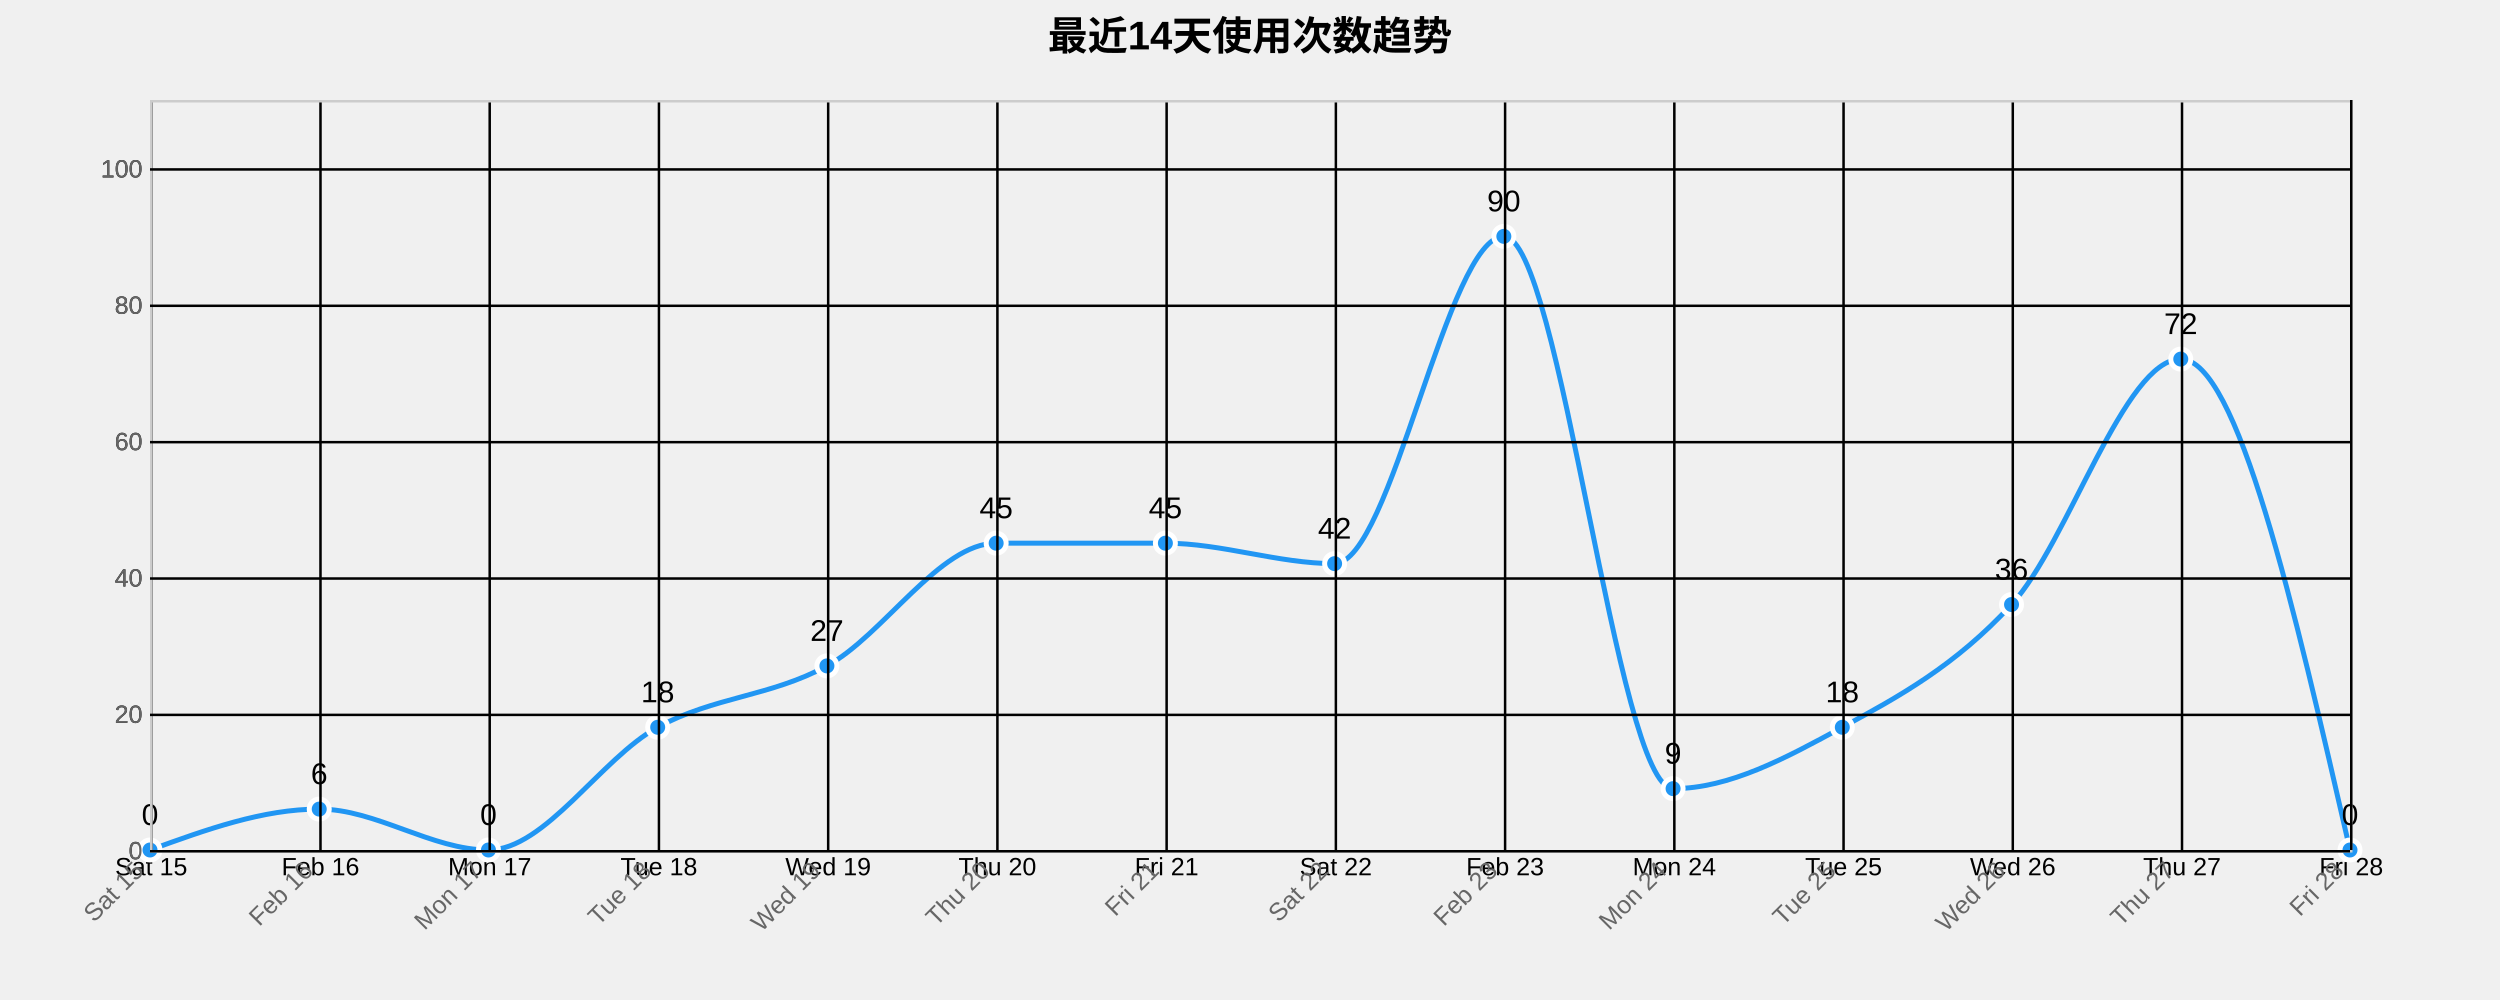
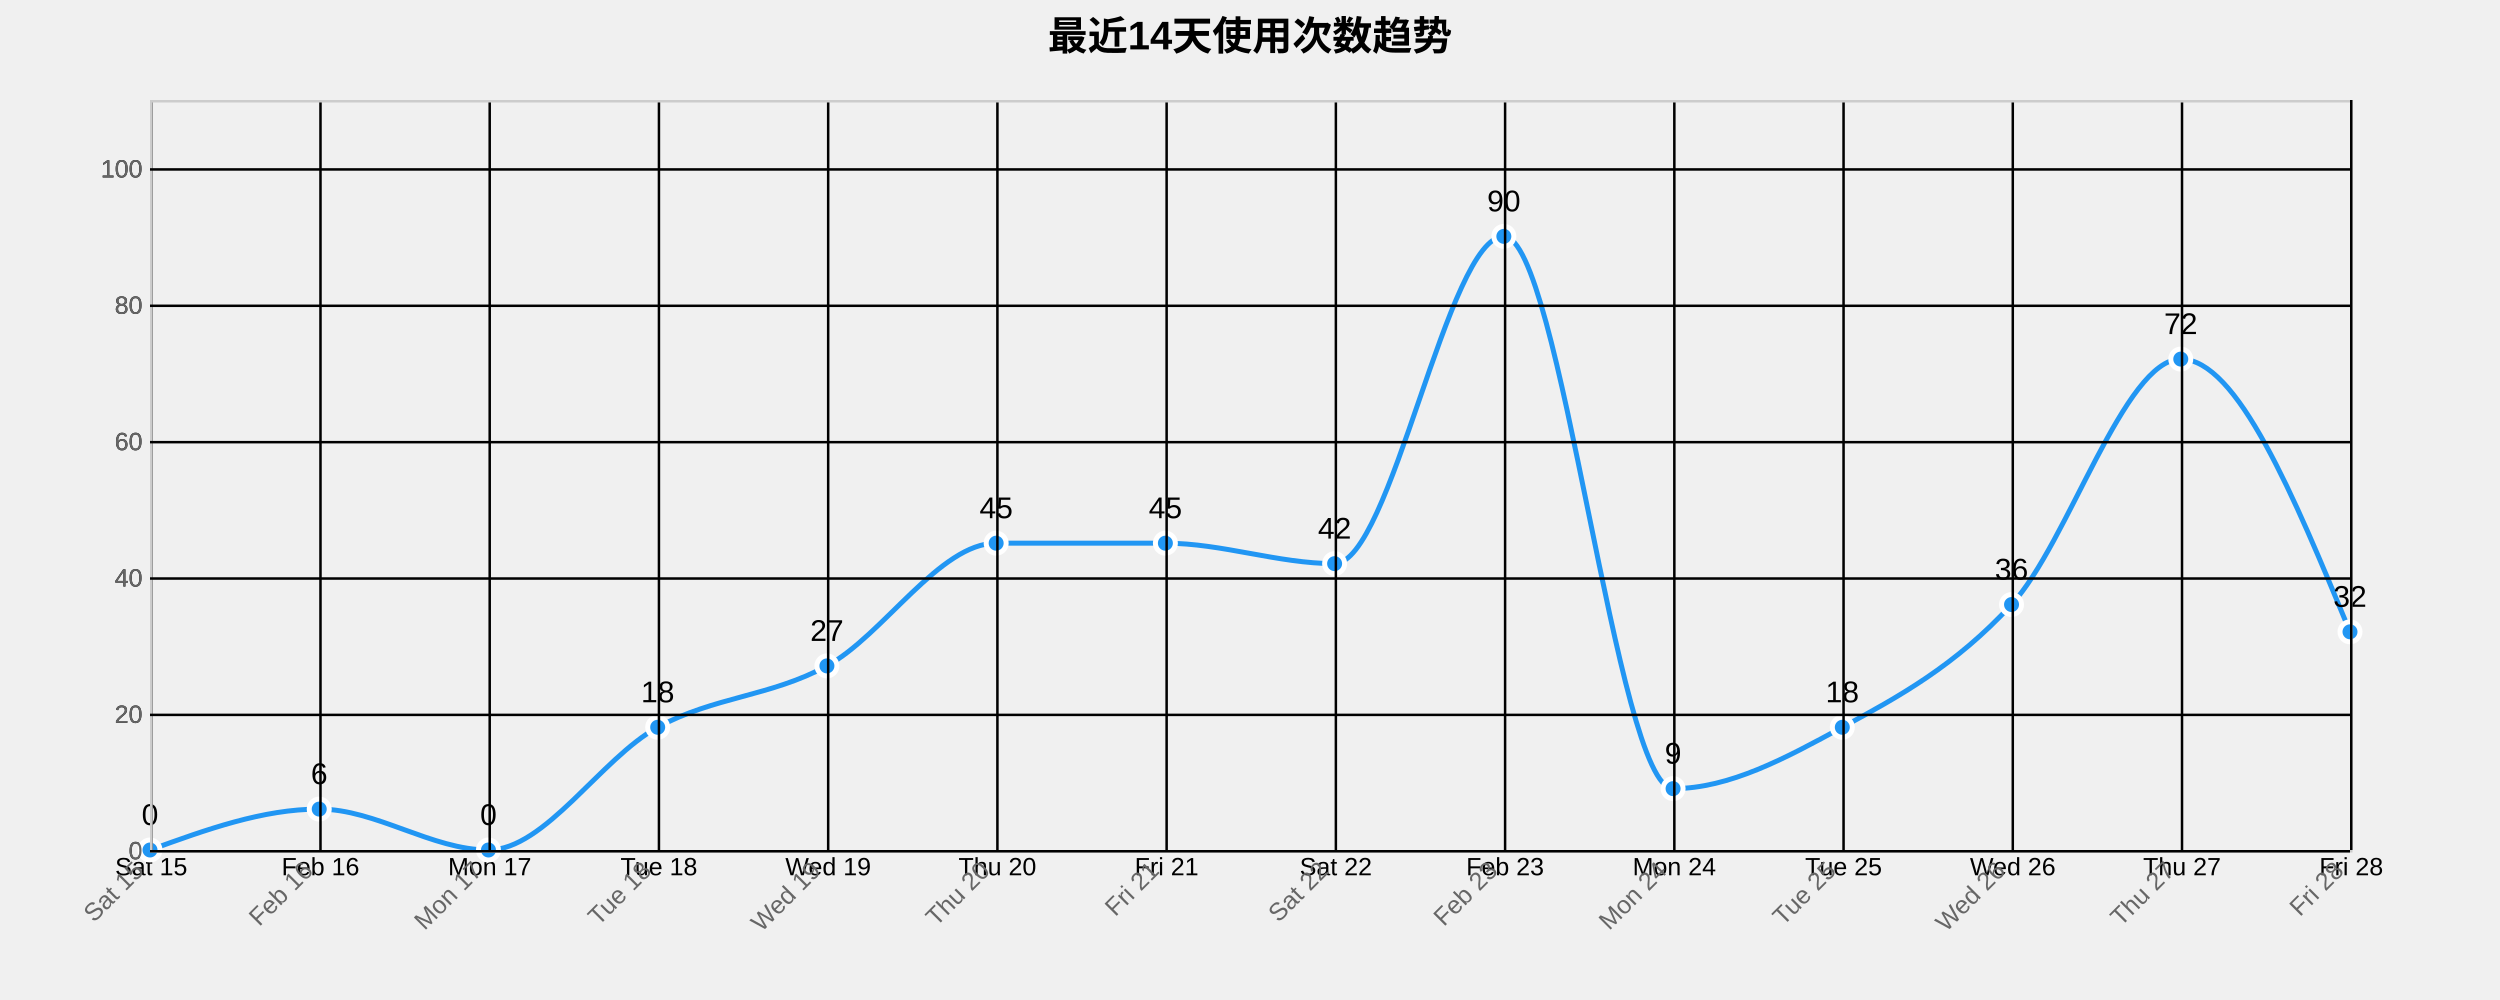
<svg xmlns="http://www.w3.org/2000/svg" width="1000" height="400">
  <g transform="translate(60,40)">
    <text x="440" y="-20" text-anchor="middle" style="font-size: 16px; font-weight: bold;">最近14天使用次数趋势</text>
    <g class="grid" transform="translate(0,300)" fill="none" font-size="10" font-family="sans-serif" text-anchor="middle">
      <path class="domain" stroke="currentColor" d="M0.5,-300V0.5H880.5V-300" />
      <g class="tick" opacity="1" transform="translate(0.5,0)">
        <line stroke="currentColor" y2="-300" />
        <text fill="currentColor" y="3" dy="0.71em">Sat 15</text>
      </g>
      <g class="tick" opacity="1" transform="translate(68.19231,0)">
        <line stroke="currentColor" y2="-300" />
        <text fill="currentColor" y="3" dy="0.71em">Feb 16</text>
      </g>
      <g class="tick" opacity="1" transform="translate(135.8846,0)">
        <line stroke="currentColor" y2="-300" />
        <text fill="currentColor" y="3" dy="0.71em">Mon 17</text>
      </g>
      <g class="tick" opacity="1" transform="translate(203.5769,0)">
        <line stroke="currentColor" y2="-300" />
        <text fill="currentColor" y="3" dy="0.71em">Tue 18</text>
      </g>
      <g class="tick" opacity="1" transform="translate(271.2692,0)">
        <line stroke="currentColor" y2="-300" />
        <text fill="currentColor" y="3" dy="0.71em">Wed 19</text>
      </g>
      <g class="tick" opacity="1" transform="translate(338.9615,0)">
        <line stroke="currentColor" y2="-300" />
        <text fill="currentColor" y="3" dy="0.71em">Thu 20</text>
      </g>
      <g class="tick" opacity="1" transform="translate(406.6538,0)">
        <line stroke="currentColor" y2="-300" />
        <text fill="currentColor" y="3" dy="0.71em">Fri 21</text>
      </g>
      <g class="tick" opacity="1" transform="translate(474.3462,0)">
        <line stroke="currentColor" y2="-300" />
        <text fill="currentColor" y="3" dy="0.71em">Sat 22</text>
      </g>
      <g class="tick" opacity="1" transform="translate(542.0385,0)">
        <line stroke="currentColor" y2="-300" />
        <text fill="currentColor" y="3" dy="0.71em">Feb 23</text>
      </g>
      <g class="tick" opacity="1" transform="translate(609.7308,0)">
        <line stroke="currentColor" y2="-300" />
        <text fill="currentColor" y="3" dy="0.71em">Mon 24</text>
      </g>
      <g class="tick" opacity="1" transform="translate(677.4231,0)">
        <line stroke="currentColor" y2="-300" />
        <text fill="currentColor" y="3" dy="0.71em">Tue 25</text>
      </g>
      <g class="tick" opacity="1" transform="translate(745.1154,0)">
        <line stroke="currentColor" y2="-300" />
        <text fill="currentColor" y="3" dy="0.71em">Wed 26</text>
      </g>
      <g class="tick" opacity="1" transform="translate(812.8077,0)">
        <line stroke="currentColor" y2="-300" />
        <text fill="currentColor" y="3" dy="0.71em">Thu 27</text>
      </g>
      <g class="tick" opacity="1" transform="translate(880.5,0)">
        <line stroke="currentColor" y2="-300" />
        <text fill="currentColor" y="3" dy="0.71em">Fri 28</text>
      </g>
    </g>
    <g class="grid" fill="none" font-size="10" font-family="sans-serif" text-anchor="end">
      <path class="domain" stroke="currentColor" d="M880,300.5H0.5V0.5H880" />
      <g class="tick" opacity="1" transform="translate(0,300.5)">
        <line stroke="currentColor" x2="880" />
        <text fill="currentColor" x="-3" dy="0.32em">0</text>
      </g>
      <g class="tick" opacity="1" transform="translate(0,245.9545)">
        <line stroke="currentColor" x2="880" />
        <text fill="currentColor" x="-3" dy="0.32em">20</text>
      </g>
      <g class="tick" opacity="1" transform="translate(0,191.4091)">
        <line stroke="currentColor" x2="880" />
        <text fill="currentColor" x="-3" dy="0.32em">40</text>
      </g>
      <g class="tick" opacity="1" transform="translate(0,136.8636)">
        <line stroke="currentColor" x2="880" />
        <text fill="currentColor" x="-3" dy="0.32em">60</text>
      </g>
      <g class="tick" opacity="1" transform="translate(0,82.31818)">
        <line stroke="currentColor" x2="880" />
        <text fill="currentColor" x="-3" dy="0.32em">80</text>
      </g>
      <g class="tick" opacity="1" transform="translate(0,27.77273)">
        <line stroke="currentColor" x2="880" />
        <text fill="currentColor" x="-3" dy="0.32em">100</text>
      </g>
    </g>
-     <path class="area" d="M0,300C22.564,291.818,45.128,283.636,67.692,283.636C90.256,283.636,112.821,300,135.385,300C157.949,300,180.513,263.182,203.077,250.909C225.641,238.636,248.205,238.636,270.769,226.364C293.333,214.091,315.897,177.273,338.462,177.273C361.026,177.273,383.59,177.273,406.154,177.273C428.718,177.273,451.282,185.455,473.846,185.455C496.41,185.455,518.974,54.545,541.538,54.545C564.103,54.545,586.667,275.455,609.231,275.455C631.795,275.455,654.359,263.182,676.923,250.909C699.487,238.636,722.051,226.364,744.615,201.818C767.179,177.273,789.744,103.636,812.308,103.636C834.872,103.636,857.436,201.818,880,300L880,300C857.436,300,834.872,300,812.308,300C789.744,300,767.179,300,744.615,300C722.051,300,699.487,300,676.923,300C654.359,300,631.795,300,609.231,300C586.667,300,564.103,300,541.538,300C518.974,300,496.41,300,473.846,300C451.282,300,428.718,300,406.154,300C383.59,300,361.026,300,338.462,300C315.897,300,293.333,300,270.769,300C248.205,300,225.641,300,203.077,300C180.513,300,157.949,300,135.385,300C112.821,300,90.256,300,67.692,300C45.128,300,22.564,300,0,300Z" style="fill: url(#area-gradient); opacity: 0.3;" />
-     <path class="line" d="M0,300C22.564,291.818,45.128,283.636,67.692,283.636C90.256,283.636,112.821,300,135.385,300C157.949,300,180.513,263.182,203.077,250.909C225.641,238.636,248.205,238.636,270.769,226.364C293.333,214.091,315.897,177.273,338.462,177.273C361.026,177.273,383.59,177.273,406.154,177.273C428.718,177.273,451.282,185.455,473.846,185.455C496.41,185.455,518.974,54.545,541.538,54.545C564.103,54.545,586.667,275.455,609.231,275.455C631.795,275.455,654.359,263.182,676.923,250.909C699.487,238.636,722.051,226.364,744.615,201.818C767.179,177.273,789.744,103.636,812.308,103.636C834.872,103.636,857.436,201.818,880,300" style="fill: none; stroke: #2196F3; stroke-width: 2px;" />
+     <path class="area" d="M0,300C22.564,291.818,45.128,283.636,67.692,283.636C90.256,283.636,112.821,300,135.385,300C157.949,300,180.513,263.182,203.077,250.909C225.641,238.636,248.205,238.636,270.769,226.364C293.333,214.091,315.897,177.273,338.462,177.273C361.026,177.273,383.59,177.273,406.154,177.273C428.718,177.273,451.282,185.455,473.846,185.455C496.41,185.455,518.974,54.545,541.538,54.545C564.103,54.545,586.667,275.455,609.231,275.455C631.795,275.455,654.359,263.182,676.923,250.909C699.487,238.636,722.051,226.364,744.615,201.818C767.179,177.273,789.744,103.636,812.308,103.636C834.872,103.636,857.436,158.182,880,212.727L880,300C857.436,300,834.872,300,812.308,300C789.744,300,767.179,300,744.615,300C722.051,300,699.487,300,676.923,300C654.359,300,631.795,300,609.231,300C586.667,300,564.103,300,541.538,300C518.974,300,496.41,300,473.846,300C451.282,300,428.718,300,406.154,300C383.59,300,361.026,300,338.462,300C315.897,300,293.333,300,270.769,300C248.205,300,225.641,300,203.077,300C180.513,300,157.949,300,135.385,300C112.821,300,90.256,300,67.692,300C45.128,300,22.564,300,0,300Z" style="fill: url(#area-gradient); opacity: 0.3;" />
+     <path class="line" d="M0,300C22.564,291.818,45.128,283.636,67.692,283.636C90.256,283.636,112.821,300,135.385,300C157.949,300,180.513,263.182,203.077,250.909C225.641,238.636,248.205,238.636,270.769,226.364C293.333,214.091,315.897,177.273,338.462,177.273C361.026,177.273,383.59,177.273,406.154,177.273C428.718,177.273,451.282,185.455,473.846,185.455C496.41,185.455,518.974,54.545,541.538,54.545C564.103,54.545,586.667,275.455,609.231,275.455C631.795,275.455,654.359,263.182,676.923,250.909C699.487,238.636,722.051,226.364,744.615,201.818C767.179,177.273,789.744,103.636,812.308,103.636C834.872,103.636,857.436,158.182,880,212.727" style="fill: none; stroke: #2196F3; stroke-width: 2px;" />
    <circle class="dot" cx="0" cy="300" r="4" style="fill: #2196F3; stroke: #fff; stroke-width: 2px;" />
    <circle class="dot" cx="67.692" cy="283.636" r="4" style="fill: #2196F3; stroke: #fff; stroke-width: 2px;" />
    <circle class="dot" cx="135.385" cy="300" r="4" style="fill: #2196F3; stroke: #fff; stroke-width: 2px;" />
    <circle class="dot" cx="203.077" cy="250.909" r="4" style="fill: #2196F3; stroke: #fff; stroke-width: 2px;" />
    <circle class="dot" cx="270.769" cy="226.364" r="4" style="fill: #2196F3; stroke: #fff; stroke-width: 2px;" />
    <circle class="dot" cx="338.462" cy="177.273" r="4" style="fill: #2196F3; stroke: #fff; stroke-width: 2px;" />
    <circle class="dot" cx="406.154" cy="177.273" r="4" style="fill: #2196F3; stroke: #fff; stroke-width: 2px;" />
    <circle class="dot" cx="473.846" cy="185.455" r="4" style="fill: #2196F3; stroke: #fff; stroke-width: 2px;" />
    <circle class="dot" cx="541.538" cy="54.545" r="4" style="fill: #2196F3; stroke: #fff; stroke-width: 2px;" />
    <circle class="dot" cx="609.231" cy="275.455" r="4" style="fill: #2196F3; stroke: #fff; stroke-width: 2px;" />
    <circle class="dot" cx="676.923" cy="250.909" r="4" style="fill: #2196F3; stroke: #fff; stroke-width: 2px;" />
    <circle class="dot" cx="744.615" cy="201.818" r="4" style="fill: #2196F3; stroke: #fff; stroke-width: 2px;" />
    <circle class="dot" cx="812.308" cy="103.636" r="4" style="fill: #2196F3; stroke: #fff; stroke-width: 2px;" />
-     <circle class="dot" cx="880" cy="300" r="4" style="fill: #2196F3; stroke: #fff; stroke-width: 2px;" />
+     <circle class="dot" cx="880" cy="212.727" r="4" style="fill: #2196F3; stroke: #fff; stroke-width: 2px;" />
    <text class="label" x="0" y="290" text-anchor="middle" style="font-size: 12px;">0</text>
    <text class="label" x="67.692" y="273.636" text-anchor="middle" style="font-size: 12px;">6</text>
    <text class="label" x="135.385" y="290" text-anchor="middle" style="font-size: 12px;">0</text>
    <text class="label" x="203.077" y="240.909" text-anchor="middle" style="font-size: 12px;">18</text>
    <text class="label" x="270.769" y="216.364" text-anchor="middle" style="font-size: 12px;">27</text>
    <text class="label" x="338.462" y="167.273" text-anchor="middle" style="font-size: 12px;">45</text>
    <text class="label" x="406.154" y="167.273" text-anchor="middle" style="font-size: 12px;">45</text>
    <text class="label" x="473.846" y="175.455" text-anchor="middle" style="font-size: 12px;">42</text>
    <text class="label" x="541.538" y="44.545" text-anchor="middle" style="font-size: 12px;">90</text>
    <text class="label" x="609.231" y="265.455" text-anchor="middle" style="font-size: 12px;">9</text>
    <text class="label" x="676.923" y="240.909" text-anchor="middle" style="font-size: 12px;">18</text>
    <text class="label" x="744.615" y="191.818" text-anchor="middle" style="font-size: 12px;">36</text>
    <text class="label" x="812.308" y="93.636" text-anchor="middle" style="font-size: 12px;">72</text>
-     <text class="label" x="880" y="290" text-anchor="middle" style="font-size: 12px;">0</text>
+     <text class="label" x="880" y="202.727" text-anchor="middle" style="font-size: 12px;">32</text>
    <g class="x-axis" transform="translate(0,300)" fill="none" font-size="10" font-family="sans-serif" text-anchor="middle">
      <path class="domain" stroke="currentColor" d="M0.5,-300V0.5H880.5V-300" />
      <g class="tick" opacity="1" transform="translate(0.5,0)">
        <line stroke="currentColor" y2="-300" />
        <text fill="currentColor" y="3" dy=".15em" style="text-anchor: end;" dx="-.8em" transform="rotate(-45)">Sat 15</text>
      </g>
      <g class="tick" opacity="1" transform="translate(68.19231,0)">
        <line stroke="currentColor" y2="-300" />
        <text fill="currentColor" y="3" dy=".15em" style="text-anchor: end;" dx="-.8em" transform="rotate(-45)">Feb 16</text>
      </g>
      <g class="tick" opacity="1" transform="translate(135.8846,0)">
        <line stroke="currentColor" y2="-300" />
        <text fill="currentColor" y="3" dy=".15em" style="text-anchor: end;" dx="-.8em" transform="rotate(-45)">Mon 17</text>
      </g>
      <g class="tick" opacity="1" transform="translate(203.5769,0)">
        <line stroke="currentColor" y2="-300" />
        <text fill="currentColor" y="3" dy=".15em" style="text-anchor: end;" dx="-.8em" transform="rotate(-45)">Tue 18</text>
      </g>
      <g class="tick" opacity="1" transform="translate(271.2692,0)">
        <line stroke="currentColor" y2="-300" />
        <text fill="currentColor" y="3" dy=".15em" style="text-anchor: end;" dx="-.8em" transform="rotate(-45)">Wed 19</text>
      </g>
      <g class="tick" opacity="1" transform="translate(338.9615,0)">
        <line stroke="currentColor" y2="-300" />
        <text fill="currentColor" y="3" dy=".15em" style="text-anchor: end;" dx="-.8em" transform="rotate(-45)">Thu 20</text>
      </g>
      <g class="tick" opacity="1" transform="translate(406.6538,0)">
        <line stroke="currentColor" y2="-300" />
        <text fill="currentColor" y="3" dy=".15em" style="text-anchor: end;" dx="-.8em" transform="rotate(-45)">Fri 21</text>
      </g>
      <g class="tick" opacity="1" transform="translate(474.3462,0)">
        <line stroke="currentColor" y2="-300" />
        <text fill="currentColor" y="3" dy=".15em" style="text-anchor: end;" dx="-.8em" transform="rotate(-45)">Sat 22</text>
      </g>
      <g class="tick" opacity="1" transform="translate(542.0385,0)">
        <line stroke="currentColor" y2="-300" />
        <text fill="currentColor" y="3" dy=".15em" style="text-anchor: end;" dx="-.8em" transform="rotate(-45)">Feb 23</text>
      </g>
      <g class="tick" opacity="1" transform="translate(609.7308,0)">
        <line stroke="currentColor" y2="-300" />
        <text fill="currentColor" y="3" dy=".15em" style="text-anchor: end;" dx="-.8em" transform="rotate(-45)">Mon 24</text>
      </g>
      <g class="tick" opacity="1" transform="translate(677.4231,0)">
        <line stroke="currentColor" y2="-300" />
        <text fill="currentColor" y="3" dy=".15em" style="text-anchor: end;" dx="-.8em" transform="rotate(-45)">Tue 25</text>
      </g>
      <g class="tick" opacity="1" transform="translate(745.1154,0)">
        <line stroke="currentColor" y2="-300" />
        <text fill="currentColor" y="3" dy=".15em" style="text-anchor: end;" dx="-.8em" transform="rotate(-45)">Wed 26</text>
      </g>
      <g class="tick" opacity="1" transform="translate(812.8077,0)">
        <line stroke="currentColor" y2="-300" />
        <text fill="currentColor" y="3" dy=".15em" style="text-anchor: end;" dx="-.8em" transform="rotate(-45)">Thu 27</text>
      </g>
      <g class="tick" opacity="1" transform="translate(880.5,0)">
        <line stroke="currentColor" y2="-300" />
        <text fill="currentColor" y="3" dy=".15em" style="text-anchor: end;" dx="-.8em" transform="rotate(-45)">Fri 28</text>
      </g>
    </g>
    <g class="y-axis" fill="none" font-size="10" font-family="sans-serif" text-anchor="end">
      <path class="domain" stroke="currentColor" d="M880,300.5H0.5V0.5H880" />
      <g class="tick" opacity="1" transform="translate(0,300.5)">
        <line stroke="currentColor" x2="880" />
        <text fill="currentColor" x="-3" dy="0.32em">0</text>
      </g>
      <g class="tick" opacity="1" transform="translate(0,245.9545)">
        <line stroke="currentColor" x2="880" />
        <text fill="currentColor" x="-3" dy="0.32em">20</text>
      </g>
      <g class="tick" opacity="1" transform="translate(0,191.4091)">
        <line stroke="currentColor" x2="880" />
        <text fill="currentColor" x="-3" dy="0.32em">40</text>
      </g>
      <g class="tick" opacity="1" transform="translate(0,136.8636)">
        <line stroke="currentColor" x2="880" />
        <text fill="currentColor" x="-3" dy="0.32em">60</text>
      </g>
      <g class="tick" opacity="1" transform="translate(0,82.31818)">
        <line stroke="currentColor" x2="880" />
        <text fill="currentColor" x="-3" dy="0.32em">80</text>
      </g>
      <g class="tick" opacity="1" transform="translate(0,27.77273)">
        <line stroke="currentColor" x2="880" />
        <text fill="currentColor" x="-3" dy="0.32em">100</text>
      </g>
    </g>
    <style>
    .grid line {
      stroke: #e0e0e0;
      stroke-opacity: 0.7;
      shape-rendering: crispEdges;
    }
    .grid path {
      stroke-width: 0;
    }
    .dot:hover {
      r: 6;
    }
    text {
      font-family: Arial, sans-serif;
    }
    .x-axis path, .y-axis path {
      stroke: #ccc;
    }
    .x-axis text, .y-axis text {
      fill: #666;
    }
  </style>
  </g>
</svg>
